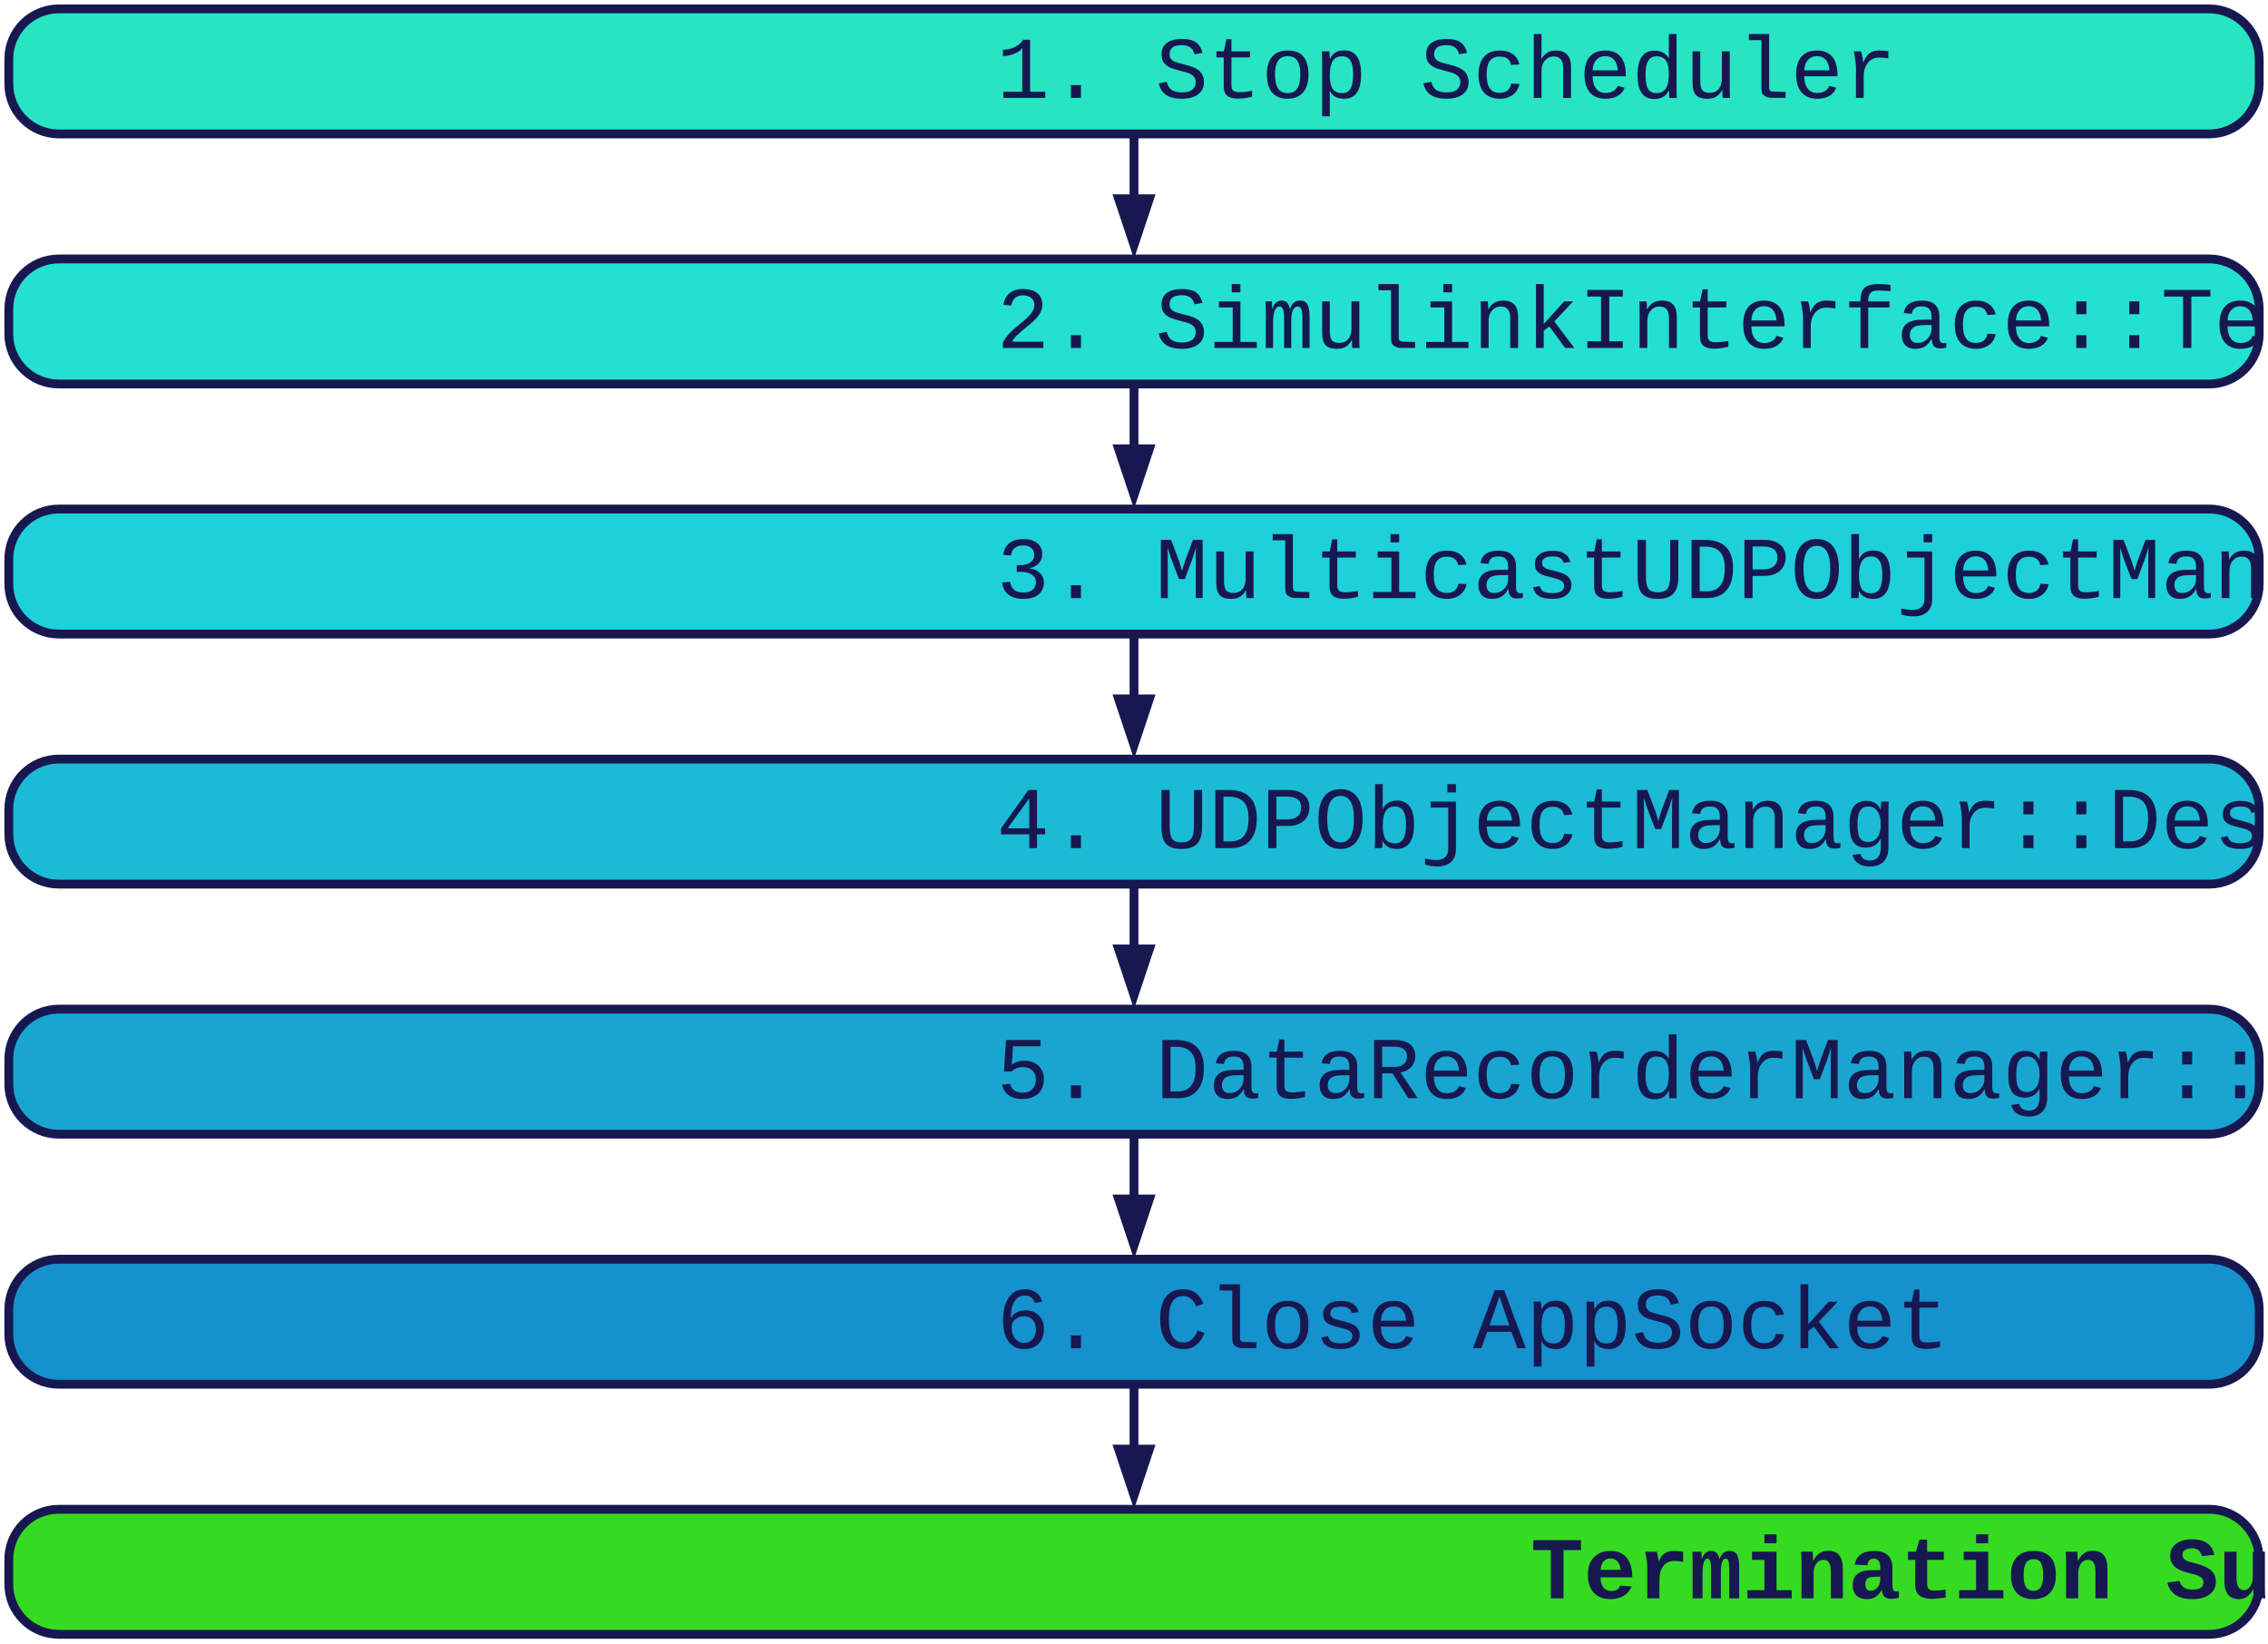
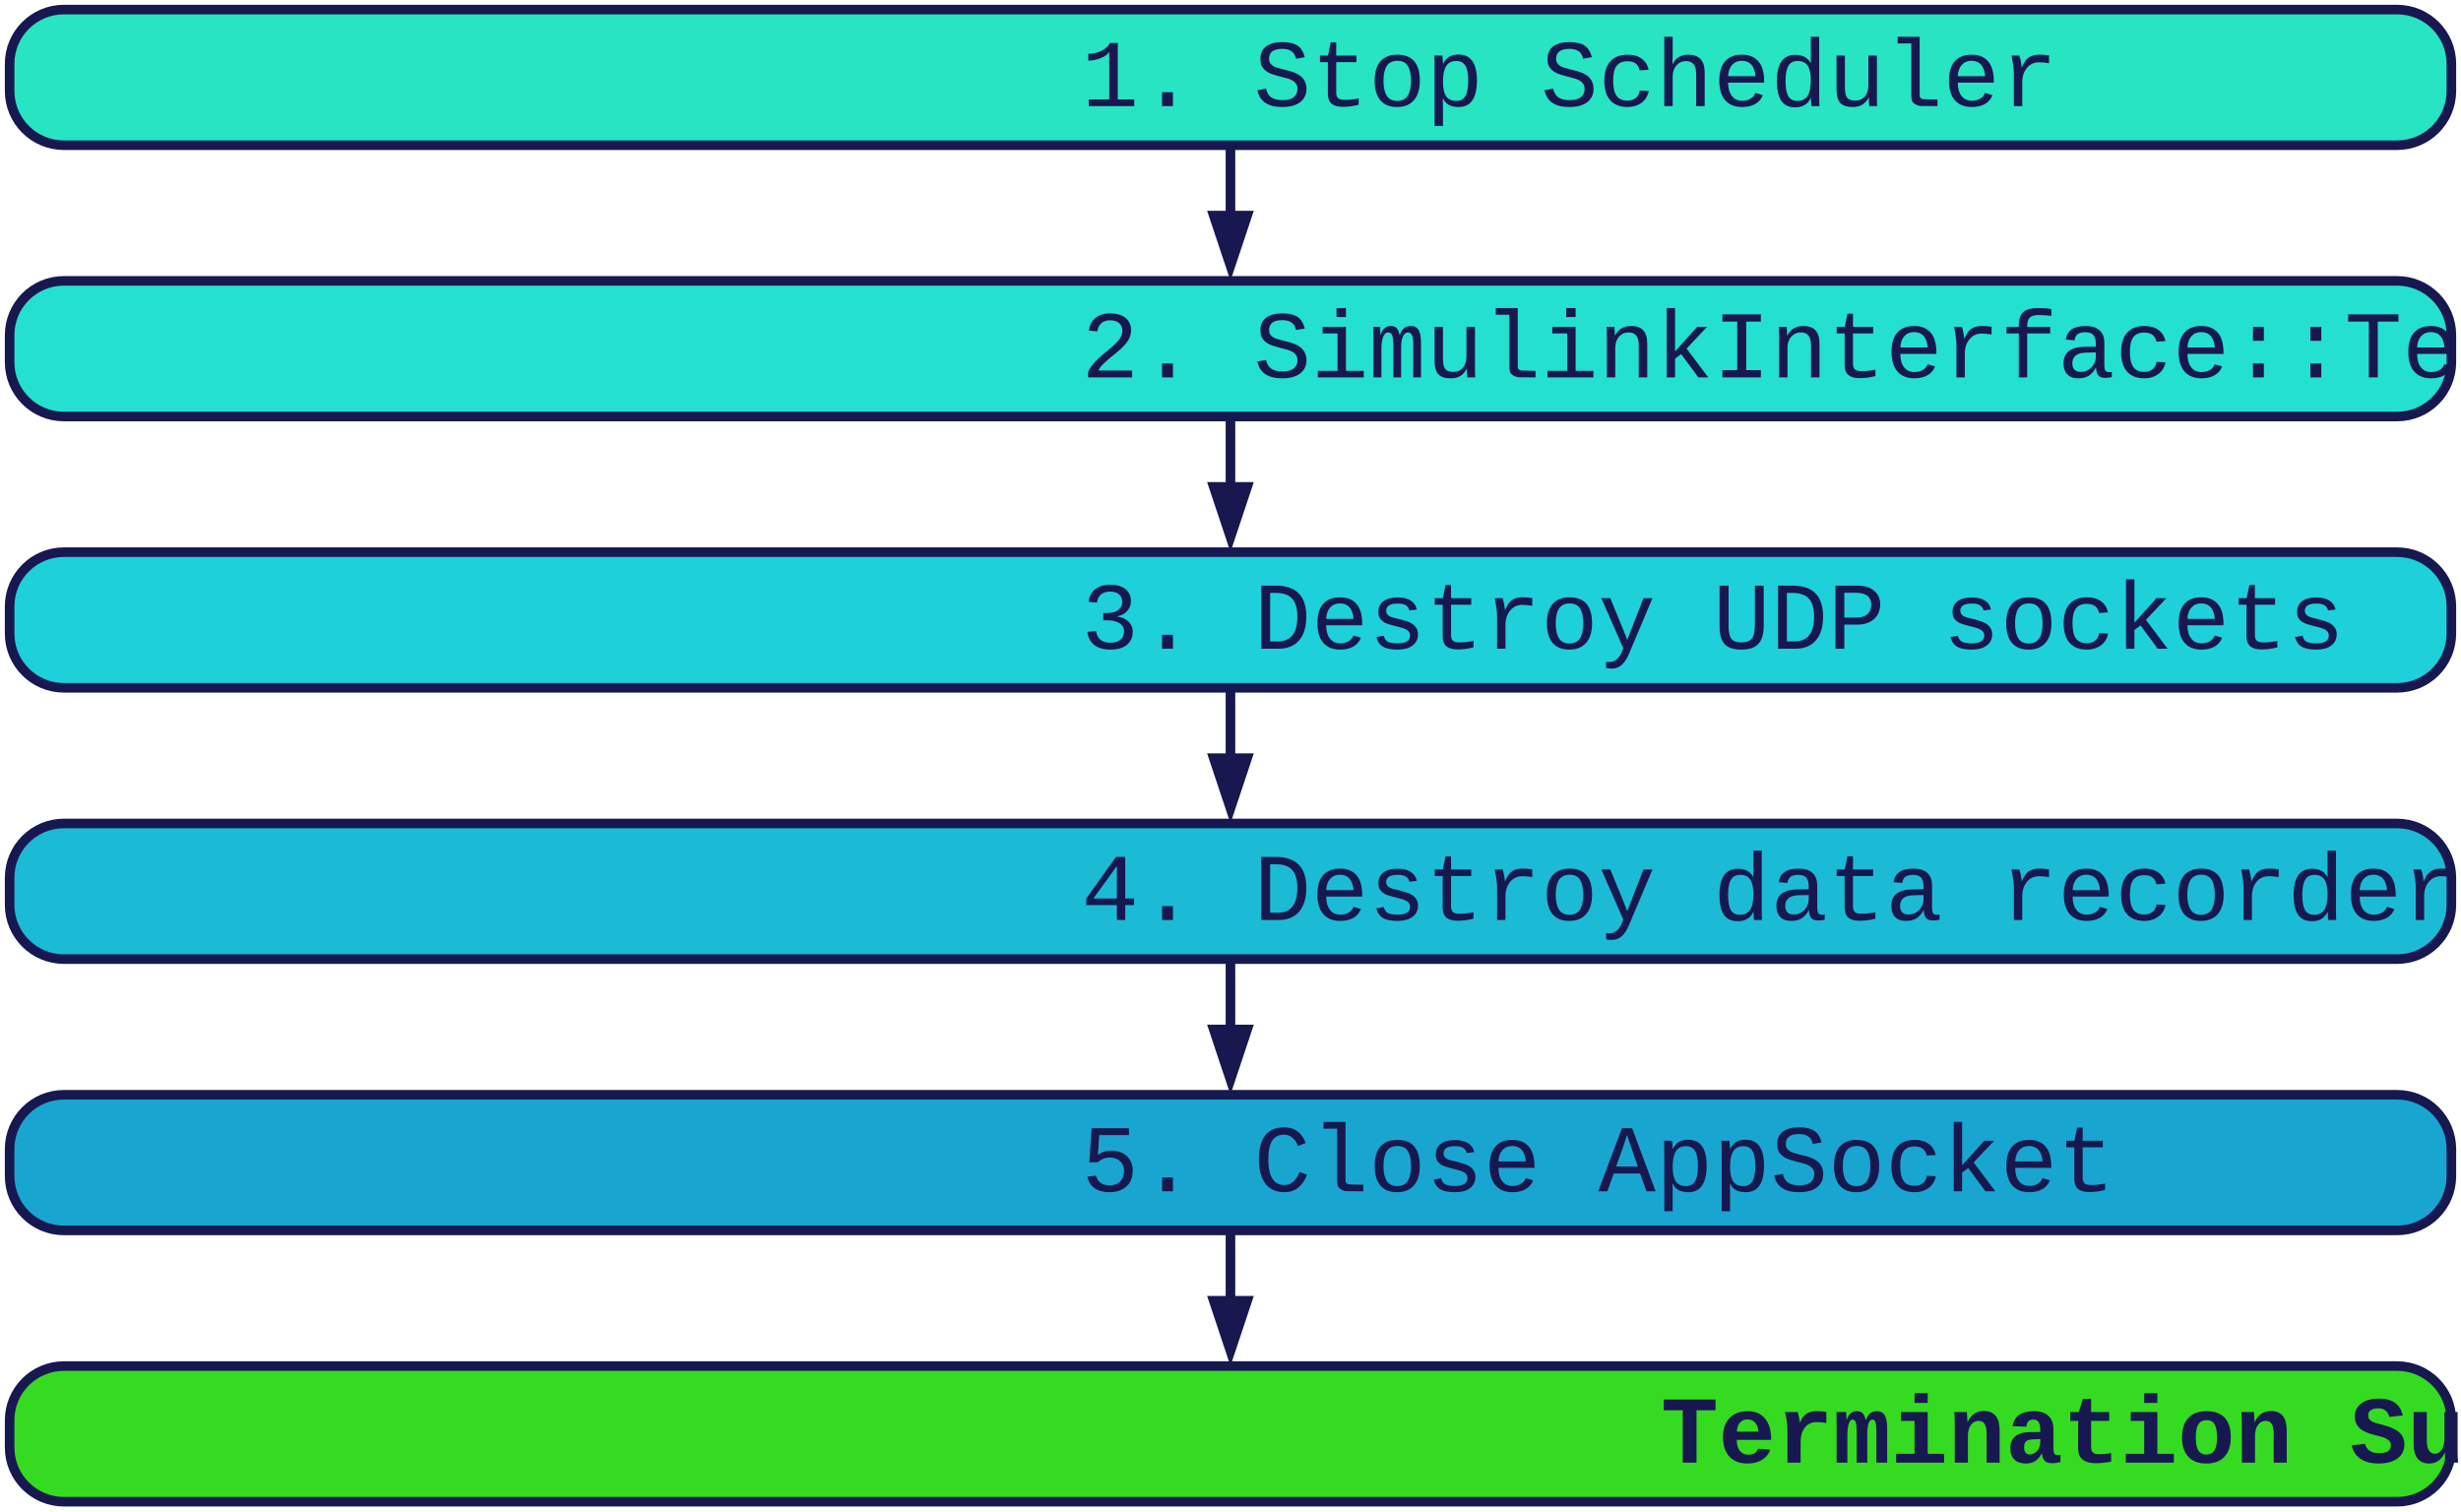
- <svg xmlns="http://www.w3.org/2000/svg" xmlns:ns1="http://schemas.microsoft.com/visio/2003/SVGExtensions/" xmlns:xlink="http://www.w3.org/1999/xlink" width="3.571in" height="2.587in" viewBox="0 0 257.118 186.252" xml:space="preserve" color-interpolation-filters="sRGB" class="st12">
+ <svg xmlns="http://www.w3.org/2000/svg" xmlns:ns1="http://schemas.microsoft.com/visio/2003/SVGExtensions/" xmlns:xlink="http://www.w3.org/1999/xlink" width="3.571in" height="2.193in" viewBox="0 0 257.118 157.906" xml:space="preserve" color-interpolation-filters="sRGB" class="st11">
  <ns1:documentProperties ns1:langID="1031" ns1:metric="true" ns1:viewMarkup="false">
    <ns1:userDefs>
      <ns1:ud ns1:nameU="msvNoAutoConnect" ns1:val="VT0(1):26" />
    </ns1:userDefs>
  </ns1:documentProperties>
  <style type="text/css">
-     
-         .st1 {marker-end:url(#mrkr13-6);stroke:#171850;stroke-width:1}
-         .st2 {fill:#171850;fill-opacity:1;stroke:#171850;stroke-opacity:1;stroke-width:0.41}
-         .st3 {fill:#27e4c3;stroke:#171850;stroke-width:1}
-         .st4 {fill:#171850;font-family:Courier New;font-size:0.833em}
-         .st5 {fill:#24e0d0;stroke:#171850;stroke-width:1}
-         .st6 {fill:#1bbbd5;stroke:#171850;stroke-width:1}
-         .st7 {fill:#18a6d1;stroke:#171850;stroke-width:1}
-         .st8 {fill:#1591cd;stroke:#171850;stroke-width:1}
-         .st9 {fill:#35db20;stroke:#171850;stroke-width:1}
-         .st10 {fill:#171850;font-family:Courier New;font-size:0.833em;font-weight:bold}
-         .st11 {fill:#1ed0da;stroke:#171850;stroke-width:1}
-         .st12 {fill:none;fill-rule:evenodd;font-size:12px;overflow:visible;stroke-linecap:square;stroke-miterlimit:3}
-     
-     </style>
+ 	
+ 		.st1 {marker-end:url(#mrkr13-6);stroke:#171850;stroke-width:1}
+ 		.st2 {fill:#171850;fill-opacity:1;stroke:#171850;stroke-opacity:1;stroke-width:0.41}
+ 		.st3 {fill:#27e4c3;stroke:#171850;stroke-width:1}
+ 		.st4 {fill:#171850;font-family:Courier New;font-size:0.833em}
+ 		.st5 {fill:#24e0d0;stroke:#171850;stroke-width:1}
+ 		.st6 {fill:#1bbbd5;stroke:#171850;stroke-width:1}
+ 		.st7 {fill:#18a6d1;stroke:#171850;stroke-width:1}
+ 		.st8 {fill:#35db20;stroke:#171850;stroke-width:1}
+ 		.st9 {fill:#171850;font-family:Courier New;font-size:0.833em;font-weight:bold}
+ 		.st10 {fill:#1ed0da;stroke:#171850;stroke-width:1}
+ 		.st11 {fill:none;fill-rule:evenodd;font-size:12px;overflow:visible;stroke-linecap:square;stroke-miterlimit:3}
+ 	
+ 	</style>
  <defs id="Markers">
    <g id="lend13">
      <path d="M 3 1 L 0 0 L 3 -1 L 3 1 " style="stroke:none" />
    </g>
    <marker id="mrkr13-6" class="st2" ns1:arrowType="13" ns1:arrowSize="0" ns1:setback="7.32" refX="-7.32" orient="auto" markerUnits="strokeWidth" overflow="visible">
      <use xlink:href="#lend13" transform="scale(-2.44,-2.44) " />
    </marker>
  </defs>
  <g ns1:mID="19" ns1:index="8" ns1:groupContext="foregroundPage">
    <ns1:pageProperties ns1:drawingScale="0.0393701" ns1:pageScale="0.0393701" ns1:drawingUnits="24" ns1:shadowOffsetX="9" ns1:shadowOffsetY="-9" />
-     <g id="shape15-1" ns1:mID="15" ns1:groupContext="shape" transform="translate(314.811,71.8661) rotate(90)">
-       <path d="M0 186.25 L6.85 186.25" class="st1" />
+     <g id="shape15-1" ns1:mID="15" ns1:groupContext="shape" transform="translate(286.465,71.8661) rotate(90)">
+       <path d="M0 157.91 L6.85 157.91" class="st1" />
    </g>
-     <g id="shape13-7" ns1:mID="13" ns1:groupContext="shape" transform="translate(314.811,156.906) rotate(90)">
-       <path d="M0 186.25 L6.85 186.25" class="st1" />
+     <g id="shape1-7" ns1:mID="1" ns1:groupContext="shape" transform="translate(286.465,15.1732) rotate(90)">
+       <path d="M0 157.91 L6.85 157.91" class="st1" />
    </g>
-     <g id="shape1-12" ns1:mID="1" ns1:groupContext="shape" transform="translate(314.811,15.1732) rotate(90)">
-       <path d="M0 186.25 L6.85 186.25" class="st1" />
+     <g id="shape8-12" ns1:mID="8" ns1:groupContext="shape" transform="translate(286.465,43.5197) rotate(90)">
+       <path d="M0 157.91 L6.85 157.91" class="st1" />
    </g>
-     <g id="shape8-17" ns1:mID="8" ns1:groupContext="shape" transform="translate(314.811,43.5197) rotate(90)">
-       <path d="M0 186.25 L6.85 186.25" class="st1" />
+     <g id="shape9-17" ns1:mID="9" ns1:groupContext="shape" transform="translate(286.465,100.213) rotate(90)">
+       <path d="M0 157.91 L6.85 157.91" class="st1" />
    </g>
-     <g id="shape9-22" ns1:mID="9" ns1:groupContext="shape" transform="translate(314.811,100.213) rotate(90)">
-       <path d="M0 186.25 L6.85 186.25" class="st1" />
+     <g id="shape10-22" ns1:mID="10" ns1:groupContext="shape" transform="translate(286.465,128.559) rotate(90)">
+       <path d="M0 157.91 L6.85 157.91" class="st1" />
    </g>
-     <g id="shape10-27" ns1:mID="10" ns1:groupContext="shape" transform="translate(314.811,128.559) rotate(90)">
-       <path d="M0 186.25 L6.85 186.25" class="st1" />
-     </g>
-     <g id="shape2-32" ns1:mID="2" ns1:groupContext="shape" transform="translate(1,-171.079)">
+     <g id="shape2-27" ns1:mID="2" ns1:groupContext="shape" transform="translate(1,-142.732)">
      <ns1:textBlock ns1:margins="rect(4,4,4,4)" ns1:tabSpace="42.5197" />
-       <ns1:textRect cx="127.559" cy="179.165" width="255.12" height="14.173" />
-       <rect x="0" y="172.079" width="255.118" height="14.173" rx="5.669" ry="5.669" class="st3" />
-       <text x="4" y="182.17" class="st4" ns1:langID="1031">
+       <ns1:textRect cx="127.559" cy="150.819" width="255.12" height="14.173" />
+       <rect x="0" y="143.732" width="255.118" height="14.173" rx="5.669" ry="5.669" class="st3" />
+       <text x="4" y="153.82" class="st4" ns1:langID="1031">
        <ns1:paragraph />
        <ns1:tabList />1. Stop Scheduler</text>
    </g>
-     <g id="shape3-35" ns1:mID="3" ns1:groupContext="shape" transform="translate(1,-142.732)">
+     <g id="shape3-30" ns1:mID="3" ns1:groupContext="shape" transform="translate(1,-114.386)">
      <ns1:textBlock ns1:margins="rect(4,4,4,4)" ns1:tabSpace="42.5197" />
-       <ns1:textRect cx="127.559" cy="179.165" width="255.12" height="14.173" />
-       <rect x="0" y="172.079" width="255.118" height="14.173" rx="5.669" ry="5.669" class="st5" />
-       <text x="4" y="182.17" class="st4" ns1:langID="1031">
+       <ns1:textRect cx="127.559" cy="150.819" width="255.12" height="14.173" />
+       <rect x="0" y="143.732" width="255.118" height="14.173" rx="5.669" ry="5.669" class="st5" />
+       <text x="4" y="153.82" class="st4" ns1:langID="1031">
        <ns1:paragraph />
        <ns1:tabList />2. SimulinkInterface::Terminate()</text>
    </g>
-     <g id="shape4-38" ns1:mID="4" ns1:groupContext="shape" transform="translate(1.00001,-86.0394)">
+     <g id="shape4-33" ns1:mID="4" ns1:groupContext="shape" transform="translate(1.00001,-57.6929)">
      <ns1:textBlock ns1:margins="rect(4,4,4,4)" ns1:tabSpace="42.5197" />
-       <ns1:textRect cx="127.559" cy="179.165" width="255.12" height="14.173" />
-       <rect x="0" y="172.079" width="255.118" height="14.173" rx="5.669" ry="5.669" class="st6" />
-       <text x="4" y="182.17" class="st4" ns1:langID="1031">
+       <ns1:textRect cx="127.559" cy="150.819" width="255.12" height="14.173" />
+       <rect x="0" y="143.732" width="255.118" height="14.173" rx="5.669" ry="5.669" class="st6" />
+       <text x="4" y="153.82" class="st4" ns1:langID="1031">
        <ns1:paragraph />
-         <ns1:tabList />4. UDPObjectManager::Destroy()</text>
+         <ns1:tabList />4. Destroy data recorders</text>
    </g>
-     <g id="shape5-41" ns1:mID="5" ns1:groupContext="shape" transform="translate(1.00001,-57.6929)">
+     <g id="shape5-36" ns1:mID="5" ns1:groupContext="shape" transform="translate(1.00001,-29.3465)">
      <ns1:textBlock ns1:margins="rect(4,4,4,4)" ns1:tabSpace="42.5197" />
-       <ns1:textRect cx="127.559" cy="179.165" width="255.12" height="14.173" />
-       <rect x="0" y="172.079" width="255.118" height="14.173" rx="5.669" ry="5.669" class="st7" />
-       <text x="4" y="182.17" class="st4" ns1:langID="1031">
+       <ns1:textRect cx="127.559" cy="150.819" width="255.12" height="14.173" />
+       <rect x="0" y="143.732" width="255.118" height="14.173" rx="5.669" ry="5.669" class="st7" />
+       <text x="4" y="153.82" class="st4" ns1:langID="1031">
        <ns1:paragraph />
-         <ns1:tabList />5. DataRecorderManager::Destroy()</text>
+         <ns1:tabList />5. Close AppSocket</text>
    </g>
-     <g id="shape7-44" ns1:mID="7" ns1:groupContext="shape" transform="translate(1.00001,-29.3465)">
+     <g id="shape7-39" ns1:mID="7" ns1:groupContext="shape" transform="translate(1.00001,-1)">
      <ns1:textBlock ns1:margins="rect(4,4,4,4)" ns1:tabSpace="42.5197" />
-       <ns1:textRect cx="127.559" cy="179.165" width="255.12" height="14.173" />
-       <rect x="0" y="172.079" width="255.118" height="14.173" rx="5.669" ry="5.669" class="st8" />
-       <text x="4" y="182.17" class="st4" ns1:langID="1031">
-         <ns1:paragraph />
-         <ns1:tabList />6. Close AppSocket</text>
-     </g>
-     <g id="shape12-47" ns1:mID="12" ns1:groupContext="shape" transform="translate(1.00001,-1)">
-       <ns1:textBlock ns1:margins="rect(4,4,4,4)" ns1:tabSpace="42.5197" />
-       <ns1:textRect cx="127.559" cy="179.165" width="255.12" height="14.173" />
-       <rect x="0" y="172.079" width="255.118" height="14.173" rx="5.669" ry="5.669" class="st9" />
-       <text x="64.55" y="182.17" class="st10" ns1:langID="1031">
+       <ns1:textRect cx="127.559" cy="150.819" width="255.12" height="14.173" />
+       <rect x="0" y="143.732" width="255.118" height="14.173" rx="5.669" ry="5.669" class="st8" />
+       <text x="64.55" y="153.82" class="st9" ns1:langID="1031">
        <ns1:paragraph ns1:horizAlign="1" />
        <ns1:tabList />Termination Succeeded</text>
    </g>
-     <g id="shape14-50" ns1:mID="14" ns1:groupContext="shape" transform="translate(1.00001,-114.386)">
+     <g id="shape14-42" ns1:mID="14" ns1:groupContext="shape" transform="translate(1.00001,-86.0394)">
      <ns1:textBlock ns1:margins="rect(4,4,4,4)" ns1:tabSpace="42.5197" />
-       <ns1:textRect cx="127.559" cy="179.165" width="255.12" height="14.173" />
-       <rect x="0" y="172.079" width="255.118" height="14.173" rx="5.669" ry="5.669" class="st11" />
-       <text x="4" y="182.17" class="st4" ns1:langID="1031">
+       <ns1:textRect cx="127.559" cy="150.819" width="255.12" height="14.173" />
+       <rect x="0" y="143.732" width="255.118" height="14.173" rx="5.669" ry="5.669" class="st10" />
+       <text x="4" y="153.82" class="st4" ns1:langID="1031">
        <ns1:paragraph />
-         <ns1:tabList />3. MulticastUDPObjectManager::Destroy()</text>
+         <ns1:tabList />3. Destroy UDP sockets</text>
    </g>
  </g>
</svg>
